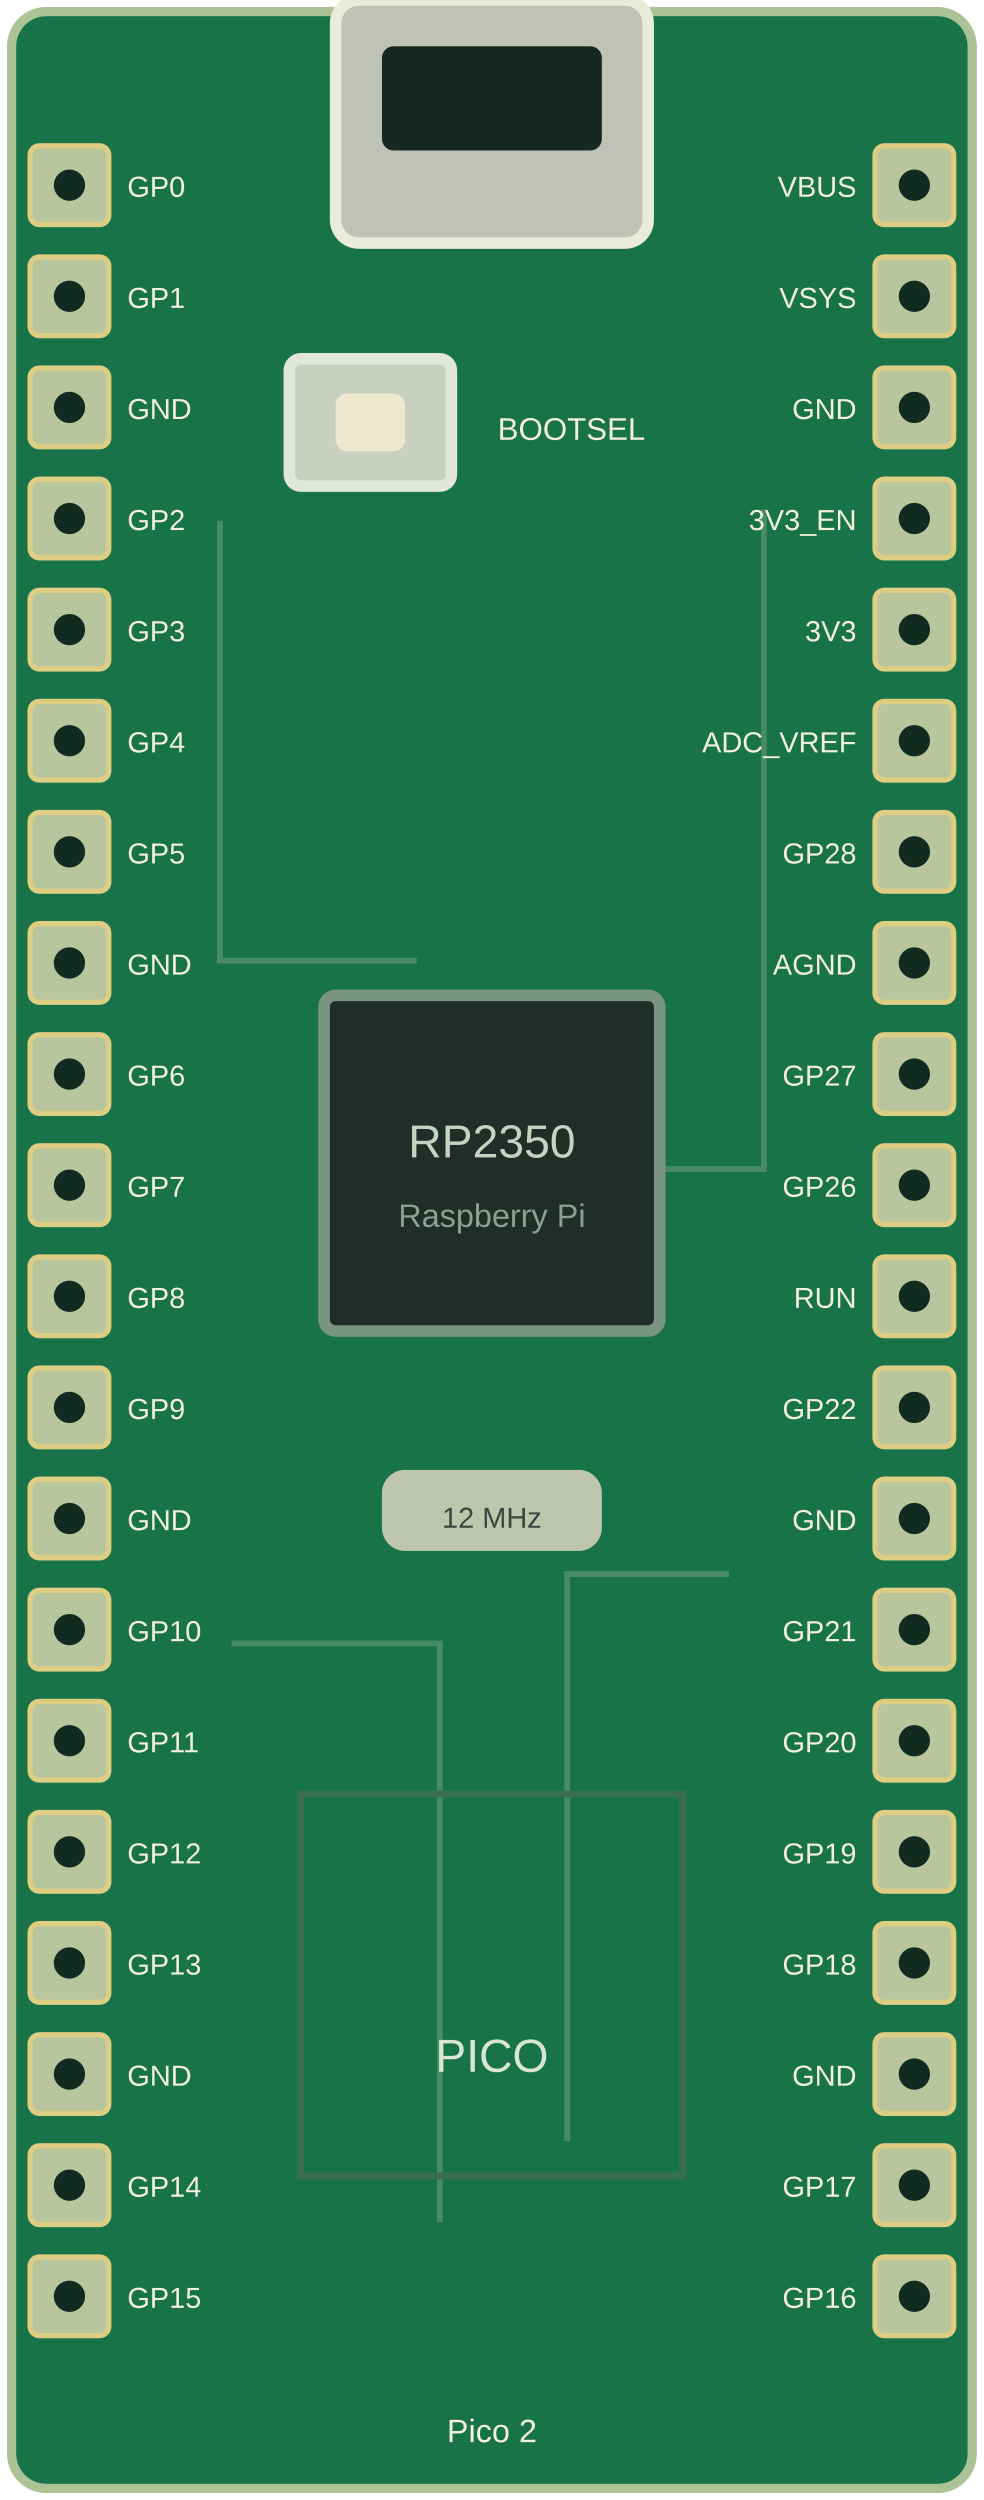
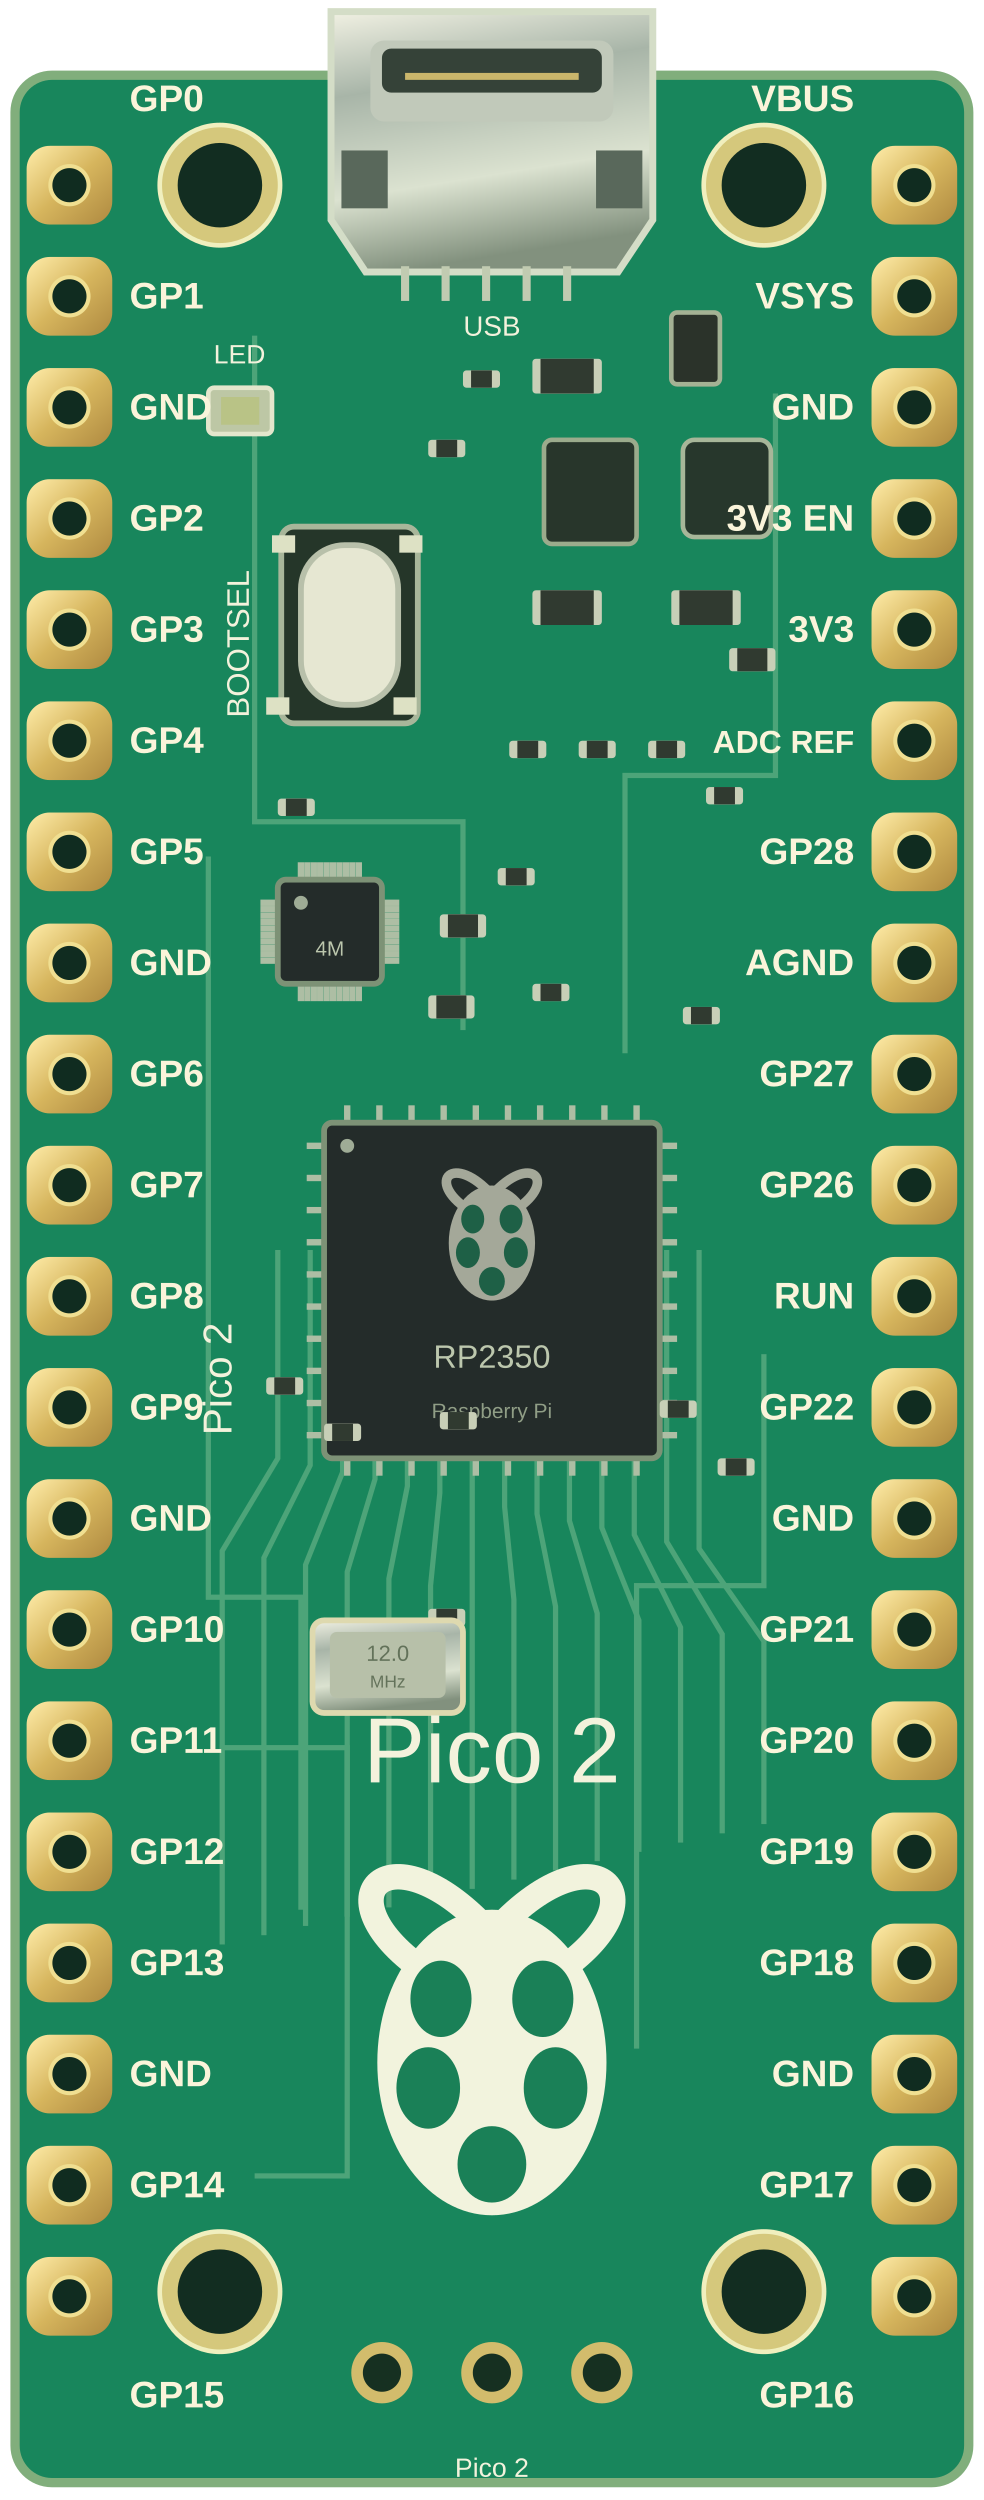
- <svg xmlns="http://www.w3.org/2000/svg" width="85" height="216" viewBox="0 0 85 216">
-   <rect x="1" y="1" width="83" height="214" rx="3" fill="#197349" stroke="#abc396" stroke-width=".8" />
-   <path d="M19 45v38h17m30-39v57H51M20 142h18v50m25-56H49v49" fill="none" stroke="#478c67" stroke-width=".5" />
-   <rect x="29" y="0" width="27" height="21" rx="2" fill="#bfc3b7" stroke="#e9ebdb" />
-   <rect x="33" y="4" width="19" height="9" rx="1" fill="#172721" />
-   <rect x="25" y="31" width="14" height="11" rx="1" fill="#c8d0bf" stroke="#e2e8d9" />
-   <rect x="29" y="34" width="6" height="5" rx="1" fill="#eee8cf" />
-   <text x="43" y="38" font-size="2.7" fill="#f2f1da" font-family="Arial">BOOTSEL</text>
-   <rect x="28" y="86" width="29" height="29" rx="1" fill="#202d28" stroke="#7a9482" />
-   <text x="42.5" y="100" text-anchor="middle" fill="#c4d4c3" font-family="Arial" font-size="4">RP2350</text>
-   <text x="42.5" y="106" text-anchor="middle" fill="#8ba291" font-family="Arial" font-size="2.8">Raspberry Pi</text>
-   <rect x="33" y="127" width="19" height="7" rx="2" fill="#bfc6ae" />
-   <text x="42.5" y="132" text-anchor="middle" font-size="2.5" fill="#39483e" font-family="Arial">12 MHz</text>
-   <path d="M26 155h33v33H26z" fill="none" stroke="#376f50" stroke-width=".6" />
-   <text x="42.5" y="179" font-size="4" text-anchor="middle" fill="#d9e6d2" font-family="Arial">PICO</text>
-   <g>
-     <rect x="2.6" y="12.6" width="6.8" height="6.8" rx=".8" fill="#b9c59d" stroke="#dece83" stroke-width=".45" />
-     <circle cx="6" cy="16" r="1.35" fill="#112b20" />
-     <text x="11" y="17" text-anchor="start" font-size="2.5" fill="#f2f1da" font-family="Arial">GP0</text>
+ <svg xmlns="http://www.w3.org/2000/svg" width="85" height="216" viewBox="0 0 85 216" data-photo-profile="pico-2" role="img" aria-label="Raspberry Pi Pico 2">
+   <defs>
+     <linearGradient id="pico-2-metal" x2=".2" y2="1">
+       <stop stop-color="#f1f1e3" />
+       <stop offset=".32" stop-color="#a8b5a8" />
+       <stop offset=".7" stop-color="#dbe2d0" />
+       <stop offset="1" stop-color="#82917e" />
+     </linearGradient>
+     <linearGradient id="pico-2-gold" x2="1" y2="1">
+       <stop stop-color="#ffedaa" />
+       <stop offset=".5" stop-color="#d6b55d" />
+       <stop offset="1" stop-color="#ae8940" />
+     </linearGradient>
+     <pattern id="pico-2-shield" width="1.7" height="1.7" patternUnits="userSpaceOnUse">
+       <rect width="1.7" height="1.7" fill="#a2aba4" />
+       <path d="M0 0l1.7 1.7m-.5-2 1.2 1.2" stroke="#7e8e83" stroke-width=".25" opacity=".7" />
+     </pattern>
+   </defs>
+   <g font-family="Arial,sans-serif" fill="#f3f2dc">
+     <rect x="1.3" y="6.5" width="82.4" height="208" rx="3.2" fill="#18865c" stroke="#81ae7c" stroke-width=".8" />
+     <g fill="none" stroke="#53a77c" stroke-width=".45" opacity=".9">
+       <path d="M24 108v18l-4.8 8v34" />
+       <path d="M26.8 108v18.6l-4 8v32.6" />
+       <path d="M29.6 108v19.2l-3.2 8v31.2" />
+       <path d="M32.4 108v19.8l-2.4 8v29.8" />
+       <path d="M35.2 108v20.4l-1.6 8v28.4" />
+       <path d="M38 108v21l-0.8 8v27" />
+       <path d="M40.8 108v21.6l0 8v25.6" />
+       <path d="M43.6 108v22.2l0.8 8v24.2" />
+       <path d="M46.4 108v22.8l1.6 8v22.8" />
+       <path d="M49.2 108v23.4l2.4 8v21.4" />
+       <path d="M52 108v24l3.2 8v20" />
+       <path d="M54.8 108v24.6l4 8v18.6" />
+       <path d="M57.6 108v25.2l4.8 8v17.2" />
+       <path d="M60.4 108v25.8l5.6 8v15.8" />
+       <path d="M22 29v42h18v18m27-55v33H54v24M18 74v64h8v27m40-48v20H55v40M22 188h8v-37H19" />
+     </g>
+     <circle cx="19" cy="16" r="5.2" fill="#d5c87c" stroke="#f0efbe" stroke-width=".4" />
+     <circle cx="19" cy="16" r="3.65" fill="#122d21" />
+     <circle cx="66" cy="16" r="5.2" fill="#d5c87c" stroke="#f0efbe" stroke-width=".4" />
+     <circle cx="66" cy="16" r="3.65" fill="#122d21" />
+     <circle cx="19" cy="198" r="5.2" fill="#d5c87c" stroke="#f0efbe" stroke-width=".4" />
+     <circle cx="19" cy="198" r="3.65" fill="#122d21" />
+     <circle cx="66" cy="198" r="5.2" fill="#d5c87c" stroke="#f0efbe" stroke-width=".4" />
+     <circle cx="66" cy="198" r="3.65" fill="#122d21" />
+     <g data-detail="micro-usb">
+       <path d="M28.6 1h27.8v18l-3 4.5H31.6l-3-4.5z" fill="url(#pico-2-metal)" stroke="#d4ddc7" stroke-width=".6" />
+       <rect x="32" y="3.5" width="21" height="7" rx="1.2" fill="#c1c9ba" />
+       <rect x="33" y="4.2" width="19" height="3.8" rx=".8" fill="#354238" />
+       <path d="M35 6.6h15" stroke="#cab66b" stroke-width=".6" />
+       <path d="M29.5 13h4v5h-4m22-5h4v5h-4" fill="#59685b" />
+       <g stroke="#c1cbb1" stroke-width=".7">
+         <path d="M35 23v3" />
+         <path d="M38.5 23v3" />
+         <path d="M42 23v3" />
+         <path d="M45.5 23v3" />
+         <path d="M49 23v3" />
+       </g>
+       <text x="42.5" y="29" font-size="2.4" text-anchor="middle">USB</text>
+     </g>
+     <g data-detail="bootsel">
+       <rect x="24.3" y="45.5" width="11.8" height="17" rx="1.1" fill="#253629" stroke="#a8b69a" stroke-width=".5" />
+       <path d="M23.5 47h2m9 0h2m-13.5 14h2m9 0h2" stroke="#dde1c4" stroke-width="1.5" />
+       <rect x="26" y="47.1" width="8.4" height="13.8" rx="3.8" fill="#e6e7d2" stroke="#b8c0aa" stroke-width=".5" />
+       <text x="21.5" y="62" font-size="2.7" transform="rotate(-90 21.5 62)">BOOTSEL</text>
+     </g>
+     <g data-detail="onboard-led">
+       <rect x="18" y="33.5" width="5.5" height="4" rx=".5" fill="#bdc7a5" stroke="#e3e6cc" stroke-width=".4" />
+       <rect x="19.1" y="34.3" width="3.3" height="2.4" fill="#b9c386" />
+       <text x="20.7" y="31.4" font-size="2.3" text-anchor="middle">LED</text>
+     </g>
+     <g data-detail="power-regulator">
+       <rect x="47" y="38" width="8" height="9" rx=".7" fill="#28362b" stroke="#9bab8c" stroke-width=".4" />
+       <rect x="59" y="38" width="7.6" height="8.4" rx="1" fill="#27372c" stroke="#a7b699" stroke-width=".4" />
+       <rect x="58" y="27" width="4.2" height="6.2" rx=".5" fill="#2b332a" stroke="#a4b294" stroke-width=".4" />
+       <g transform="translate(46 31)">
+         <rect width="6" height="3" rx=".3" fill="#c8cfb7" />
+         <rect x=".7" width="4.6" height="3" fill="#303a30" />
+       </g>
+       <g transform="translate(58 51)">
+         <rect width="6" height="3" rx=".3" fill="#c8cfb7" />
+         <rect x=".7" width="4.6" height="3" fill="#303a30" />
+       </g>
+       <g transform="translate(46 51)">
+         <rect width="6" height="3" rx=".3" fill="#c8cfb7" />
+         <rect x=".7" width="4.6" height="3" fill="#303a30" />
+       </g>
+       <g transform="translate(63 56)">
+         <rect width="4" height="2" rx=".3" fill="#c8cfb7" />
+         <rect x=".7" width="2.6" height="2" fill="#303a30" />
+       </g>
+     </g>
+     <g data-detail="external-flash">
+       <g data-chip="4M">
+         <g stroke="#adbea4" stroke-width=".55">
+           <path d="M26 74.5v1.5m0 9v1.5M22.5 78h1.5m9 0h1.5" />
+           <path d="M26.556 74.5v1.5m0 9v1.5M22.5 78.556h1.5m9 0h1.5" />
+           <path d="M27.111 74.5v1.5m0 9v1.5M22.5 79.111h1.5m9 0h1.5" />
+           <path d="M27.667 74.5v1.5m0 9v1.5M22.5 79.667h1.5m9 0h1.5" />
+           <path d="M28.222 74.5v1.5m0 9v1.5M22.5 80.222h1.5m9 0h1.5" />
+           <path d="M28.778 74.5v1.5m0 9v1.5M22.5 80.778h1.5m9 0h1.5" />
+           <path d="M29.333 74.5v1.5m0 9v1.5M22.5 81.333h1.5m9 0h1.5" />
+           <path d="M29.889 74.5v1.5m0 9v1.5M22.5 81.889h1.5m9 0h1.5" />
+           <path d="M30.444 74.5v1.5m0 9v1.5M22.5 82.444h1.5m9 0h1.5" />
+           <path d="M31 74.5v1.5m0 9v1.5M22.5 83h1.5m9 0h1.5" />
+         </g>
+         <rect x="24" y="76" width="9" height="9" rx=".7" fill="#242c2a" stroke="#7d9276" stroke-width=".5" />
+         <circle cx="26" cy="78" r=".6" fill="#9fac96" />
+         <text x="28.5" y="82.57" font-size="1.8" text-anchor="middle" fill="#bcc7ad">4M</text>
+       </g>
+       <g transform="translate(38 79)">
+         <rect width="4" height="2" rx=".3" fill="#c8cfb7" />
+         <rect x=".7" width="2.6" height="2" fill="#303a30" />
+       </g>
+       <g transform="translate(37 86)">
+         <rect width="4" height="2" rx=".3" fill="#c8cfb7" />
+         <rect x=".7" width="2.6" height="2" fill="#303a30" />
+       </g>
+     </g>
+     <g data-chip="RP2350">
+       <g stroke="#adbea4" stroke-width=".55">
+         <path d="M30 95.5v1.5m0 29v1.5M26.5 99h1.5m29 0h1.5" />
+         <path d="M32.778 95.5v1.5m0 29v1.5M26.5 101.778h1.5m29 0h1.5" />
+         <path d="M35.556 95.5v1.5m0 29v1.5M26.5 104.556h1.5m29 0h1.5" />
+         <path d="M38.333 95.5v1.5m0 29v1.5M26.5 107.333h1.5m29 0h1.5" />
+         <path d="M41.111 95.5v1.5m0 29v1.5M26.5 110.111h1.5m29 0h1.5" />
+         <path d="M43.889 95.5v1.5m0 29v1.5M26.5 112.889h1.5m29 0h1.5" />
+         <path d="M46.667 95.5v1.5m0 29v1.5M26.5 115.667h1.5m29 0h1.5" />
+         <path d="M49.444 95.5v1.5m0 29v1.5M26.5 118.444h1.5m29 0h1.5" />
+         <path d="M52.222 95.5v1.5m0 29v1.5M26.5 121.222h1.5m29 0h1.5" />
+         <path d="M55 95.5v1.5m0 29v1.5M26.5 124h1.5m29 0h1.5" />
+       </g>
+       <rect x="28" y="97" width="29" height="29" rx=".7" fill="#242c2a" stroke="#7d9276" stroke-width=".5" />
+       <circle cx="30" cy="99" r=".6" fill="#9fac96" />
+       <g opacity=".62">
+         <g transform="translate(42.5 106.57) scale(0.4142857)" fill="#f2f3dd">
+           <path d="M0-8C-8-17-14-11-5-5M0-8C8-17 14-11 5-5" fill="none" stroke="#f2f3dd" stroke-width="2" />
+           <ellipse cy="2" rx="9" ry="12" />
+           <g fill="#1a8057">
+             <ellipse cx="-4" cy="-3" rx="2.4" ry="3" />
+             <ellipse cx="4" cy="-3" rx="2.4" ry="3" />
+             <ellipse cx="-5" cy="4" rx="2.5" ry="3.2" />
+             <ellipse cx="5" cy="4" rx="2.5" ry="3.2" />
+             <ellipse cy="10" rx="2.7" ry="3" />
+           </g>
+         </g>
+       </g>
+       <text x="42.5" y="118.17" font-size="2.8" text-anchor="middle" fill="#bcc7ad">RP2350</text>
+       <text x="42.5" y="122.52" font-size="1.8" text-anchor="middle" fill="#909e86">Raspberry Pi</text>
+     </g>
+     <g transform="translate(40 32)">
+       <rect width="3.2" height="1.5" rx=".3" fill="#c8cfb7" />
+       <rect x=".7" width="1.8" height="1.5" fill="#303a30" />
+     </g>
+     <g transform="translate(37 38)">
+       <rect width="3.2" height="1.5" rx=".3" fill="#c8cfb7" />
+       <rect x=".7" width="1.8" height="1.5" fill="#303a30" />
+     </g>
+     <g transform="translate(44 64)">
+       <rect width="3.2" height="1.5" rx=".3" fill="#c8cfb7" />
+       <rect x=".7" width="1.8" height="1.5" fill="#303a30" />
+     </g>
+     <g transform="translate(50 64)">
+       <rect width="3.2" height="1.5" rx=".3" fill="#c8cfb7" />
+       <rect x=".7" width="1.8" height="1.5" fill="#303a30" />
+     </g>
+     <g transform="translate(56 64)">
+       <rect width="3.2" height="1.5" rx=".3" fill="#c8cfb7" />
+       <rect x=".7" width="1.8" height="1.5" fill="#303a30" />
+     </g>
+     <g transform="translate(61 68)">
+       <rect width="3.2" height="1.5" rx=".3" fill="#c8cfb7" />
+       <rect x=".7" width="1.8" height="1.5" fill="#303a30" />
+     </g>
+     <g transform="translate(24 69)">
+       <rect width="3.2" height="1.5" rx=".3" fill="#c8cfb7" />
+       <rect x=".7" width="1.8" height="1.5" fill="#303a30" />
+     </g>
+     <g transform="translate(43 75)">
+       <rect width="3.2" height="1.5" rx=".3" fill="#c8cfb7" />
+       <rect x=".7" width="1.8" height="1.5" fill="#303a30" />
+     </g>
+     <g transform="translate(46 85)">
+       <rect width="3.2" height="1.5" rx=".3" fill="#c8cfb7" />
+       <rect x=".7" width="1.8" height="1.5" fill="#303a30" />
+     </g>
+     <g transform="translate(59 87)">
+       <rect width="3.2" height="1.5" rx=".3" fill="#c8cfb7" />
+       <rect x=".7" width="1.8" height="1.5" fill="#303a30" />
+     </g>
+     <g transform="translate(23 119)">
+       <rect width="3.2" height="1.5" rx=".3" fill="#c8cfb7" />
+       <rect x=".7" width="1.8" height="1.5" fill="#303a30" />
+     </g>
+     <g transform="translate(28 123)">
+       <rect width="3.2" height="1.5" rx=".3" fill="#c8cfb7" />
+       <rect x=".7" width="1.8" height="1.5" fill="#303a30" />
+     </g>
+     <g transform="translate(38 122)">
+       <rect width="3.2" height="1.5" rx=".3" fill="#c8cfb7" />
+       <rect x=".7" width="1.8" height="1.5" fill="#303a30" />
+     </g>
+     <g transform="translate(57 121)">
+       <rect width="3.2" height="1.5" rx=".3" fill="#c8cfb7" />
+       <rect x=".7" width="1.8" height="1.5" fill="#303a30" />
+     </g>
+     <g transform="translate(62 126)">
+       <rect width="3.2" height="1.5" rx=".3" fill="#c8cfb7" />
+       <rect x=".7" width="1.8" height="1.5" fill="#303a30" />
+     </g>
+     <g transform="translate(37 139)">
+       <rect width="3.2" height="1.5" rx=".3" fill="#c8cfb7" />
+       <rect x=".7" width="1.8" height="1.5" fill="#303a30" />
+     </g>
+     <g data-detail="crystal">
+       <rect x="27" y="140" width="13" height="8" rx="1" fill="url(#pico-2-metal)" stroke="#ded9af" stroke-width=".5" />
+       <rect x="28.5" y="141" width="10" height="5.7" rx=".6" fill="#b7c0a9" />
+       <text x="33.5" y="143.5" font-size="1.9" text-anchor="middle" fill="#63725a">12.0</text>
+       <text x="33.5" y="145.8" font-size="1.5" text-anchor="middle" fill="#63725a">MHz</text>
+     </g>
+     <g data-detail="swd-pads">
+       <circle cx="33" cy="205" r="2.65" fill="#d2bc6c" />
+       <circle cx="33" cy="205" r="1.65" fill="#163021" />
+       <circle cx="42.5" cy="205" r="2.65" fill="#d2bc6c" />
+       <circle cx="42.5" cy="205" r="1.65" fill="#163021" />
+       <circle cx="52" cy="205" r="2.65" fill="#d2bc6c" />
+       <circle cx="52" cy="205" r="1.65" fill="#163021" />
+     </g>
+     <g transform="translate(42.5 176) scale(1.1)" fill="#f2f3dd">
+       <path d="M0-8C-8-17-14-11-5-5M0-8C8-17 14-11 5-5" fill="none" stroke="#f2f3dd" stroke-width="2" />
+       <ellipse cy="2" rx="9" ry="12" />
+       <g fill="#1a8057">
+         <ellipse cx="-4" cy="-3" rx="2.4" ry="3" />
+         <ellipse cx="4" cy="-3" rx="2.4" ry="3" />
+         <ellipse cx="-5" cy="4" rx="2.5" ry="3.2" />
+         <ellipse cx="5" cy="4" rx="2.5" ry="3.2" />
+         <ellipse cy="10" rx="2.7" ry="3" />
+       </g>
+     </g>
+     <text x="42.5" y="154" font-size="8" text-anchor="middle">Pico 2</text>
+     <g data-pad="GPIO0" data-x="6" data-y="16">
+       <rect x="2.3" y="12.6" width="7.4" height="6.8" rx="2" fill="url(#pico-2-gold)" />
+       <circle cx="6" cy="16" r="1.65" fill="#102c20" stroke="#f0df91" stroke-width=".35" />
+       <text x="11.2" y="9.6" font-size="3.2" text-anchor="start" fill="#faf4da" font-weight="600">GP0</text>
+     </g>
+     <g data-pad="GPIO1" data-x="6" data-y="25.6">
+       <rect x="2.3" y="22.2" width="7.4" height="6.8" rx="2" fill="url(#pico-2-gold)" />
+       <circle cx="6" cy="25.6" r="1.65" fill="#102c20" stroke="#f0df91" stroke-width=".35" />
+       <text x="11.2" y="26.65" font-size="3.2" text-anchor="start" fill="#faf4da" font-weight="600">GP1</text>
+     </g>
+     <g data-pad="GND" data-x="6" data-y="35.2">
+       <rect x="2.3" y="31.8" width="7.4" height="6.8" rx="2" fill="url(#pico-2-gold)" />
+       <circle cx="6" cy="35.2" r="1.65" fill="#102c20" stroke="#f0df91" stroke-width=".35" />
+       <text x="11.2" y="36.25" font-size="3.2" text-anchor="start" fill="#faf4da" font-weight="600">GND</text>
+     </g>
+     <g data-pad="GPIO2" data-x="6" data-y="44.8">
+       <rect x="2.3" y="41.4" width="7.4" height="6.8" rx="2" fill="url(#pico-2-gold)" />
+       <circle cx="6" cy="44.8" r="1.65" fill="#102c20" stroke="#f0df91" stroke-width=".35" />
+       <text x="11.2" y="45.85" font-size="3.2" text-anchor="start" fill="#faf4da" font-weight="600">GP2</text>
+     </g>
+     <g data-pad="GPIO3" data-x="6" data-y="54.4">
+       <rect x="2.3" y="51" width="7.4" height="6.8" rx="2" fill="url(#pico-2-gold)" />
+       <circle cx="6" cy="54.4" r="1.65" fill="#102c20" stroke="#f0df91" stroke-width=".35" />
+       <text x="11.2" y="55.45" font-size="3.2" text-anchor="start" fill="#faf4da" font-weight="600">GP3</text>
+     </g>
+     <g data-pad="GPIO4" data-x="6" data-y="64">
+       <rect x="2.3" y="60.6" width="7.4" height="6.8" rx="2" fill="url(#pico-2-gold)" />
+       <circle cx="6" cy="64" r="1.65" fill="#102c20" stroke="#f0df91" stroke-width=".35" />
+       <text x="11.2" y="65.05" font-size="3.2" text-anchor="start" fill="#faf4da" font-weight="600">GP4</text>
+     </g>
+     <g data-pad="GPIO5" data-x="6" data-y="73.6">
+       <rect x="2.3" y="70.2" width="7.4" height="6.8" rx="2" fill="url(#pico-2-gold)" />
+       <circle cx="6" cy="73.6" r="1.65" fill="#102c20" stroke="#f0df91" stroke-width=".35" />
+       <text x="11.2" y="74.65" font-size="3.2" text-anchor="start" fill="#faf4da" font-weight="600">GP5</text>
+     </g>
+     <g data-pad="GND.1" data-x="6" data-y="83.2">
+       <rect x="2.3" y="79.8" width="7.4" height="6.8" rx="2" fill="url(#pico-2-gold)" />
+       <circle cx="6" cy="83.2" r="1.65" fill="#102c20" stroke="#f0df91" stroke-width=".35" />
+       <text x="11.2" y="84.25" font-size="3.2" text-anchor="start" fill="#faf4da" font-weight="600">GND</text>
+     </g>
+     <g data-pad="GPIO6" data-x="6" data-y="92.8">
+       <rect x="2.3" y="89.4" width="7.4" height="6.8" rx="2" fill="url(#pico-2-gold)" />
+       <circle cx="6" cy="92.8" r="1.65" fill="#102c20" stroke="#f0df91" stroke-width=".35" />
+       <text x="11.2" y="93.85" font-size="3.2" text-anchor="start" fill="#faf4da" font-weight="600">GP6</text>
+     </g>
+     <g data-pad="GPIO7" data-x="6" data-y="102.39999999999999">
+       <rect x="2.3" y="99" width="7.4" height="6.8" rx="2" fill="url(#pico-2-gold)" />
+       <circle cx="6" cy="102.4" r="1.65" fill="#102c20" stroke="#f0df91" stroke-width=".35" />
+       <text x="11.2" y="103.45" font-size="3.2" text-anchor="start" fill="#faf4da" font-weight="600">GP7</text>
+     </g>
+     <g data-pad="GPIO8" data-x="6" data-y="112">
+       <rect x="2.3" y="108.6" width="7.4" height="6.8" rx="2" fill="url(#pico-2-gold)" />
+       <circle cx="6" cy="112" r="1.65" fill="#102c20" stroke="#f0df91" stroke-width=".35" />
+       <text x="11.2" y="113.05" font-size="3.2" text-anchor="start" fill="#faf4da" font-weight="600">GP8</text>
+     </g>
+     <g data-pad="GPIO9" data-x="6" data-y="121.6">
+       <rect x="2.3" y="118.2" width="7.4" height="6.8" rx="2" fill="url(#pico-2-gold)" />
+       <circle cx="6" cy="121.6" r="1.65" fill="#102c20" stroke="#f0df91" stroke-width=".35" />
+       <text x="11.2" y="122.65" font-size="3.2" text-anchor="start" fill="#faf4da" font-weight="600">GP9</text>
+     </g>
+     <g data-pad="GND.2" data-x="6" data-y="131.2">
+       <rect x="2.3" y="127.8" width="7.4" height="6.8" rx="2" fill="url(#pico-2-gold)" />
+       <circle cx="6" cy="131.2" r="1.65" fill="#102c20" stroke="#f0df91" stroke-width=".35" />
+       <text x="11.2" y="132.25" font-size="3.2" text-anchor="start" fill="#faf4da" font-weight="600">GND</text>
+     </g>
+     <g data-pad="GPIO10" data-x="6" data-y="140.8">
+       <rect x="2.3" y="137.4" width="7.4" height="6.8" rx="2" fill="url(#pico-2-gold)" />
+       <circle cx="6" cy="140.8" r="1.65" fill="#102c20" stroke="#f0df91" stroke-width=".35" />
+       <text x="11.2" y="141.85" font-size="3.2" text-anchor="start" fill="#faf4da" font-weight="600">GP10</text>
+     </g>
+     <g data-pad="GPIO11" data-x="6" data-y="150.4">
+       <rect x="2.3" y="147" width="7.4" height="6.8" rx="2" fill="url(#pico-2-gold)" />
+       <circle cx="6" cy="150.4" r="1.65" fill="#102c20" stroke="#f0df91" stroke-width=".35" />
+       <text x="11.2" y="151.45" font-size="3.2" text-anchor="start" fill="#faf4da" font-weight="600">GP11</text>
+     </g>
+     <g data-pad="GPIO12" data-x="6" data-y="160">
+       <rect x="2.3" y="156.6" width="7.4" height="6.8" rx="2" fill="url(#pico-2-gold)" />
+       <circle cx="6" cy="160" r="1.65" fill="#102c20" stroke="#f0df91" stroke-width=".35" />
+       <text x="11.2" y="161.05" font-size="3.2" text-anchor="start" fill="#faf4da" font-weight="600">GP12</text>
+     </g>
+     <g data-pad="GPIO13" data-x="6" data-y="169.6">
+       <rect x="2.3" y="166.2" width="7.4" height="6.8" rx="2" fill="url(#pico-2-gold)" />
+       <circle cx="6" cy="169.6" r="1.65" fill="#102c20" stroke="#f0df91" stroke-width=".35" />
+       <text x="11.2" y="170.65" font-size="3.2" text-anchor="start" fill="#faf4da" font-weight="600">GP13</text>
+     </g>
+     <g data-pad="GND.3" data-x="6" data-y="179.2">
+       <rect x="2.3" y="175.8" width="7.4" height="6.8" rx="2" fill="url(#pico-2-gold)" />
+       <circle cx="6" cy="179.2" r="1.65" fill="#102c20" stroke="#f0df91" stroke-width=".35" />
+       <text x="11.2" y="180.25" font-size="3.2" text-anchor="start" fill="#faf4da" font-weight="600">GND</text>
+     </g>
+     <g data-pad="GPIO14" data-x="6" data-y="188.79999999999998">
+       <rect x="2.3" y="185.4" width="7.4" height="6.8" rx="2" fill="url(#pico-2-gold)" />
+       <circle cx="6" cy="188.8" r="1.65" fill="#102c20" stroke="#f0df91" stroke-width=".35" />
+       <text x="11.2" y="189.85" font-size="3.2" text-anchor="start" fill="#faf4da" font-weight="600">GP14</text>
+     </g>
+     <g data-pad="GPIO15" data-x="6" data-y="198.4">
+       <rect x="2.3" y="195" width="7.4" height="6.8" rx="2" fill="url(#pico-2-gold)" />
+       <circle cx="6" cy="198.4" r="1.65" fill="#102c20" stroke="#f0df91" stroke-width=".35" />
+       <text x="11.2" y="208" font-size="3.2" text-anchor="start" fill="#faf4da" font-weight="600">GP15</text>
+     </g>
+     <g data-pad="VBUS" data-x="79" data-y="16">
+       <rect x="75.3" y="12.6" width="7.4" height="6.8" rx="2" fill="url(#pico-2-gold)" />
+       <circle cx="79" cy="16" r="1.65" fill="#102c20" stroke="#f0df91" stroke-width=".35" />
+       <text x="73.8" y="9.6" font-size="3.2" text-anchor="end" fill="#faf4da" font-weight="600">VBUS</text>
+     </g>
+     <g data-pad="VSYS" data-x="79" data-y="25.6">
+       <rect x="75.3" y="22.2" width="7.4" height="6.8" rx="2" fill="url(#pico-2-gold)" />
+       <circle cx="79" cy="25.6" r="1.65" fill="#102c20" stroke="#f0df91" stroke-width=".35" />
+       <text x="73.8" y="26.65" font-size="3.2" text-anchor="end" fill="#faf4da" font-weight="600">VSYS</text>
+     </g>
+     <g data-pad="GND.4" data-x="79" data-y="35.2">
+       <rect x="75.3" y="31.8" width="7.4" height="6.8" rx="2" fill="url(#pico-2-gold)" />
+       <circle cx="79" cy="35.2" r="1.65" fill="#102c20" stroke="#f0df91" stroke-width=".35" />
+       <text x="73.8" y="36.25" font-size="3.2" text-anchor="end" fill="#faf4da" font-weight="600">GND</text>
+     </g>
+     <g data-pad="3V3_EN" data-x="79" data-y="44.8">
+       <rect x="75.3" y="41.4" width="7.4" height="6.8" rx="2" fill="url(#pico-2-gold)" />
+       <circle cx="79" cy="44.8" r="1.65" fill="#102c20" stroke="#f0df91" stroke-width=".35" />
+       <text x="73.8" y="45.85" font-size="3.2" text-anchor="end" fill="#faf4da" font-weight="600">3V3 EN</text>
+     </g>
+     <g data-pad="3V3" data-x="79" data-y="54.4">
+       <rect x="75.3" y="51" width="7.4" height="6.8" rx="2" fill="url(#pico-2-gold)" />
+       <circle cx="79" cy="54.4" r="1.65" fill="#102c20" stroke="#f0df91" stroke-width=".35" />
+       <text x="73.8" y="55.45" font-size="3.2" text-anchor="end" fill="#faf4da" font-weight="600">3V3</text>
+     </g>
+     <g data-pad="ADC_VREF" data-x="79" data-y="64">
+       <rect x="75.3" y="60.6" width="7.4" height="6.8" rx="2" fill="url(#pico-2-gold)" />
+       <circle cx="79" cy="64" r="1.65" fill="#102c20" stroke="#f0df91" stroke-width=".35" />
+       <text x="73.8" y="65.05" font-size="2.75" text-anchor="end" fill="#faf4da" font-weight="600">ADC REF</text>
+     </g>
+     <g data-pad="GPIO28" data-x="79" data-y="73.6">
+       <rect x="75.3" y="70.2" width="7.4" height="6.8" rx="2" fill="url(#pico-2-gold)" />
+       <circle cx="79" cy="73.6" r="1.65" fill="#102c20" stroke="#f0df91" stroke-width=".35" />
+       <text x="73.8" y="74.65" font-size="3.2" text-anchor="end" fill="#faf4da" font-weight="600">GP28</text>
+     </g>
+     <g data-pad="AGND" data-x="79" data-y="83.2">
+       <rect x="75.3" y="79.8" width="7.4" height="6.8" rx="2" fill="url(#pico-2-gold)" />
+       <circle cx="79" cy="83.2" r="1.65" fill="#102c20" stroke="#f0df91" stroke-width=".35" />
+       <text x="73.8" y="84.25" font-size="3.2" text-anchor="end" fill="#faf4da" font-weight="600">AGND</text>
+     </g>
+     <g data-pad="GPIO27" data-x="79" data-y="92.8">
+       <rect x="75.3" y="89.4" width="7.4" height="6.8" rx="2" fill="url(#pico-2-gold)" />
+       <circle cx="79" cy="92.8" r="1.65" fill="#102c20" stroke="#f0df91" stroke-width=".35" />
+       <text x="73.8" y="93.85" font-size="3.2" text-anchor="end" fill="#faf4da" font-weight="600">GP27</text>
+     </g>
+     <g data-pad="GPIO26" data-x="79" data-y="102.39999999999999">
+       <rect x="75.3" y="99" width="7.4" height="6.8" rx="2" fill="url(#pico-2-gold)" />
+       <circle cx="79" cy="102.4" r="1.65" fill="#102c20" stroke="#f0df91" stroke-width=".35" />
+       <text x="73.8" y="103.45" font-size="3.2" text-anchor="end" fill="#faf4da" font-weight="600">GP26</text>
+     </g>
+     <g data-pad="RUN" data-x="79" data-y="112">
+       <rect x="75.3" y="108.6" width="7.4" height="6.8" rx="2" fill="url(#pico-2-gold)" />
+       <circle cx="79" cy="112" r="1.65" fill="#102c20" stroke="#f0df91" stroke-width=".35" />
+       <text x="73.8" y="113.05" font-size="3.2" text-anchor="end" fill="#faf4da" font-weight="600">RUN</text>
+     </g>
+     <g data-pad="GPIO22" data-x="79" data-y="121.6">
+       <rect x="75.3" y="118.2" width="7.4" height="6.8" rx="2" fill="url(#pico-2-gold)" />
+       <circle cx="79" cy="121.6" r="1.65" fill="#102c20" stroke="#f0df91" stroke-width=".35" />
+       <text x="73.8" y="122.65" font-size="3.2" text-anchor="end" fill="#faf4da" font-weight="600">GP22</text>
+     </g>
+     <g data-pad="GND.5" data-x="79" data-y="131.2">
+       <rect x="75.3" y="127.8" width="7.4" height="6.8" rx="2" fill="url(#pico-2-gold)" />
+       <circle cx="79" cy="131.2" r="1.65" fill="#102c20" stroke="#f0df91" stroke-width=".35" />
+       <text x="73.8" y="132.25" font-size="3.2" text-anchor="end" fill="#faf4da" font-weight="600">GND</text>
+     </g>
+     <g data-pad="GPIO21" data-x="79" data-y="140.8">
+       <rect x="75.3" y="137.4" width="7.4" height="6.8" rx="2" fill="url(#pico-2-gold)" />
+       <circle cx="79" cy="140.8" r="1.65" fill="#102c20" stroke="#f0df91" stroke-width=".35" />
+       <text x="73.8" y="141.85" font-size="3.2" text-anchor="end" fill="#faf4da" font-weight="600">GP21</text>
+     </g>
+     <g data-pad="GPIO20" data-x="79" data-y="150.4">
+       <rect x="75.3" y="147" width="7.4" height="6.8" rx="2" fill="url(#pico-2-gold)" />
+       <circle cx="79" cy="150.4" r="1.65" fill="#102c20" stroke="#f0df91" stroke-width=".35" />
+       <text x="73.8" y="151.45" font-size="3.2" text-anchor="end" fill="#faf4da" font-weight="600">GP20</text>
+     </g>
+     <g data-pad="GPIO19" data-x="79" data-y="160">
+       <rect x="75.3" y="156.6" width="7.4" height="6.8" rx="2" fill="url(#pico-2-gold)" />
+       <circle cx="79" cy="160" r="1.65" fill="#102c20" stroke="#f0df91" stroke-width=".35" />
+       <text x="73.8" y="161.05" font-size="3.2" text-anchor="end" fill="#faf4da" font-weight="600">GP19</text>
+     </g>
+     <g data-pad="GPIO18" data-x="79" data-y="169.6">
+       <rect x="75.3" y="166.2" width="7.4" height="6.8" rx="2" fill="url(#pico-2-gold)" />
+       <circle cx="79" cy="169.6" r="1.65" fill="#102c20" stroke="#f0df91" stroke-width=".35" />
+       <text x="73.8" y="170.65" font-size="3.2" text-anchor="end" fill="#faf4da" font-weight="600">GP18</text>
+     </g>
+     <g data-pad="GND.6" data-x="79" data-y="179.2">
+       <rect x="75.3" y="175.8" width="7.4" height="6.8" rx="2" fill="url(#pico-2-gold)" />
+       <circle cx="79" cy="179.2" r="1.65" fill="#102c20" stroke="#f0df91" stroke-width=".35" />
+       <text x="73.8" y="180.25" font-size="3.2" text-anchor="end" fill="#faf4da" font-weight="600">GND</text>
+     </g>
+     <g data-pad="GPIO17" data-x="79" data-y="188.79999999999998">
+       <rect x="75.3" y="185.4" width="7.4" height="6.8" rx="2" fill="url(#pico-2-gold)" />
+       <circle cx="79" cy="188.8" r="1.65" fill="#102c20" stroke="#f0df91" stroke-width=".35" />
+       <text x="73.8" y="189.85" font-size="3.2" text-anchor="end" fill="#faf4da" font-weight="600">GP17</text>
+     </g>
+     <g data-pad="GPIO16" data-x="79" data-y="198.4">
+       <rect x="75.3" y="195" width="7.4" height="6.8" rx="2" fill="url(#pico-2-gold)" />
+       <circle cx="79" cy="198.4" r="1.65" fill="#102c20" stroke="#f0df91" stroke-width=".35" />
+       <text x="73.8" y="208" font-size="3.2" text-anchor="end" fill="#faf4da" font-weight="600">GP16</text>
+     </g>
+     <text x="20" y="124" font-size="3.5" transform="rotate(-90 20 124)">Pico 2</text>
+     <text x="42.5" y="214" font-size="2.3" text-anchor="middle">Pico 2</text>
  </g>
-   <g>
-     <rect x="2.6" y="22.2" width="6.8" height="6.8" rx=".8" fill="#b9c59d" stroke="#dece83" stroke-width=".45" />
-     <circle cx="6" cy="25.6" r="1.35" fill="#112b20" />
-     <text x="11" y="26.6" text-anchor="start" font-size="2.5" fill="#f2f1da" font-family="Arial">GP1</text>
-   </g>
-   <g>
-     <rect x="2.6" y="31.8" width="6.8" height="6.8" rx=".8" fill="#b9c59d" stroke="#dece83" stroke-width=".45" />
-     <circle cx="6" cy="35.2" r="1.35" fill="#112b20" />
-     <text x="11" y="36.2" text-anchor="start" font-size="2.5" fill="#f2f1da" font-family="Arial">GND</text>
-   </g>
-   <g>
-     <rect x="2.6" y="41.4" width="6.8" height="6.8" rx=".8" fill="#b9c59d" stroke="#dece83" stroke-width=".45" />
-     <circle cx="6" cy="44.8" r="1.35" fill="#112b20" />
-     <text x="11" y="45.8" text-anchor="start" font-size="2.5" fill="#f2f1da" font-family="Arial">GP2</text>
-   </g>
-   <g>
-     <rect x="2.6" y="51" width="6.8" height="6.8" rx=".8" fill="#b9c59d" stroke="#dece83" stroke-width=".45" />
-     <circle cx="6" cy="54.4" r="1.35" fill="#112b20" />
-     <text x="11" y="55.4" text-anchor="start" font-size="2.5" fill="#f2f1da" font-family="Arial">GP3</text>
-   </g>
-   <g>
-     <rect x="2.6" y="60.6" width="6.8" height="6.8" rx=".8" fill="#b9c59d" stroke="#dece83" stroke-width=".45" />
-     <circle cx="6" cy="64" r="1.35" fill="#112b20" />
-     <text x="11" y="65" text-anchor="start" font-size="2.5" fill="#f2f1da" font-family="Arial">GP4</text>
-   </g>
-   <g>
-     <rect x="2.6" y="70.2" width="6.8" height="6.8" rx=".8" fill="#b9c59d" stroke="#dece83" stroke-width=".45" />
-     <circle cx="6" cy="73.6" r="1.35" fill="#112b20" />
-     <text x="11" y="74.6" text-anchor="start" font-size="2.5" fill="#f2f1da" font-family="Arial">GP5</text>
-   </g>
-   <g>
-     <rect x="2.6" y="79.8" width="6.8" height="6.8" rx=".8" fill="#b9c59d" stroke="#dece83" stroke-width=".45" />
-     <circle cx="6" cy="83.2" r="1.35" fill="#112b20" />
-     <text x="11" y="84.2" text-anchor="start" font-size="2.5" fill="#f2f1da" font-family="Arial">GND</text>
-   </g>
-   <g>
-     <rect x="2.6" y="89.4" width="6.8" height="6.8" rx=".8" fill="#b9c59d" stroke="#dece83" stroke-width=".45" />
-     <circle cx="6" cy="92.8" r="1.35" fill="#112b20" />
-     <text x="11" y="93.8" text-anchor="start" font-size="2.5" fill="#f2f1da" font-family="Arial">GP6</text>
-   </g>
-   <g>
-     <rect x="2.6" y="99" width="6.8" height="6.8" rx=".8" fill="#b9c59d" stroke="#dece83" stroke-width=".45" />
-     <circle cx="6" cy="102.4" r="1.35" fill="#112b20" />
-     <text x="11" y="103.4" text-anchor="start" font-size="2.5" fill="#f2f1da" font-family="Arial">GP7</text>
-   </g>
-   <g>
-     <rect x="2.6" y="108.6" width="6.8" height="6.8" rx=".8" fill="#b9c59d" stroke="#dece83" stroke-width=".45" />
-     <circle cx="6" cy="112" r="1.35" fill="#112b20" />
-     <text x="11" y="113" text-anchor="start" font-size="2.5" fill="#f2f1da" font-family="Arial">GP8</text>
-   </g>
-   <g>
-     <rect x="2.6" y="118.2" width="6.8" height="6.8" rx=".8" fill="#b9c59d" stroke="#dece83" stroke-width=".45" />
-     <circle cx="6" cy="121.6" r="1.35" fill="#112b20" />
-     <text x="11" y="122.6" text-anchor="start" font-size="2.5" fill="#f2f1da" font-family="Arial">GP9</text>
-   </g>
-   <g>
-     <rect x="2.6" y="127.8" width="6.8" height="6.8" rx=".8" fill="#b9c59d" stroke="#dece83" stroke-width=".45" />
-     <circle cx="6" cy="131.2" r="1.35" fill="#112b20" />
-     <text x="11" y="132.2" text-anchor="start" font-size="2.5" fill="#f2f1da" font-family="Arial">GND</text>
-   </g>
-   <g>
-     <rect x="2.6" y="137.4" width="6.8" height="6.8" rx=".8" fill="#b9c59d" stroke="#dece83" stroke-width=".45" />
-     <circle cx="6" cy="140.8" r="1.35" fill="#112b20" />
-     <text x="11" y="141.8" text-anchor="start" font-size="2.5" fill="#f2f1da" font-family="Arial">GP10</text>
-   </g>
-   <g>
-     <rect x="2.6" y="147" width="6.8" height="6.8" rx=".8" fill="#b9c59d" stroke="#dece83" stroke-width=".45" />
-     <circle cx="6" cy="150.4" r="1.35" fill="#112b20" />
-     <text x="11" y="151.4" text-anchor="start" font-size="2.5" fill="#f2f1da" font-family="Arial">GP11</text>
-   </g>
-   <g>
-     <rect x="2.6" y="156.6" width="6.8" height="6.8" rx=".8" fill="#b9c59d" stroke="#dece83" stroke-width=".45" />
-     <circle cx="6" cy="160" r="1.35" fill="#112b20" />
-     <text x="11" y="161" text-anchor="start" font-size="2.5" fill="#f2f1da" font-family="Arial">GP12</text>
-   </g>
-   <g>
-     <rect x="2.6" y="166.2" width="6.8" height="6.8" rx=".8" fill="#b9c59d" stroke="#dece83" stroke-width=".45" />
-     <circle cx="6" cy="169.6" r="1.35" fill="#112b20" />
-     <text x="11" y="170.6" text-anchor="start" font-size="2.5" fill="#f2f1da" font-family="Arial">GP13</text>
-   </g>
-   <g>
-     <rect x="2.6" y="175.8" width="6.8" height="6.8" rx=".8" fill="#b9c59d" stroke="#dece83" stroke-width=".45" />
-     <circle cx="6" cy="179.2" r="1.35" fill="#112b20" />
-     <text x="11" y="180.2" text-anchor="start" font-size="2.5" fill="#f2f1da" font-family="Arial">GND</text>
-   </g>
-   <g>
-     <rect x="2.6" y="185.4" width="6.8" height="6.8" rx=".8" fill="#b9c59d" stroke="#dece83" stroke-width=".45" />
-     <circle cx="6" cy="188.8" r="1.35" fill="#112b20" />
-     <text x="11" y="189.8" text-anchor="start" font-size="2.5" fill="#f2f1da" font-family="Arial">GP14</text>
-   </g>
-   <g>
-     <rect x="2.6" y="195" width="6.8" height="6.8" rx=".8" fill="#b9c59d" stroke="#dece83" stroke-width=".45" />
-     <circle cx="6" cy="198.4" r="1.35" fill="#112b20" />
-     <text x="11" y="199.4" text-anchor="start" font-size="2.5" fill="#f2f1da" font-family="Arial">GP15</text>
-   </g>
-   <g>
-     <rect x="75.6" y="12.6" width="6.8" height="6.8" rx=".8" fill="#b9c59d" stroke="#dece83" stroke-width=".45" />
-     <circle cx="79" cy="16" r="1.35" fill="#112b20" />
-     <text x="74" y="17" text-anchor="end" font-size="2.5" fill="#f2f1da" font-family="Arial">VBUS</text>
-   </g>
-   <g>
-     <rect x="75.6" y="22.2" width="6.8" height="6.8" rx=".8" fill="#b9c59d" stroke="#dece83" stroke-width=".45" />
-     <circle cx="79" cy="25.6" r="1.35" fill="#112b20" />
-     <text x="74" y="26.6" text-anchor="end" font-size="2.5" fill="#f2f1da" font-family="Arial">VSYS</text>
-   </g>
-   <g>
-     <rect x="75.6" y="31.8" width="6.8" height="6.8" rx=".8" fill="#b9c59d" stroke="#dece83" stroke-width=".45" />
-     <circle cx="79" cy="35.2" r="1.35" fill="#112b20" />
-     <text x="74" y="36.2" text-anchor="end" font-size="2.5" fill="#f2f1da" font-family="Arial">GND</text>
-   </g>
-   <g>
-     <rect x="75.6" y="41.4" width="6.8" height="6.8" rx=".8" fill="#b9c59d" stroke="#dece83" stroke-width=".45" />
-     <circle cx="79" cy="44.8" r="1.35" fill="#112b20" />
-     <text x="74" y="45.8" text-anchor="end" font-size="2.5" fill="#f2f1da" font-family="Arial">3V3_EN</text>
-   </g>
-   <g>
-     <rect x="75.6" y="51" width="6.8" height="6.8" rx=".8" fill="#b9c59d" stroke="#dece83" stroke-width=".45" />
-     <circle cx="79" cy="54.4" r="1.35" fill="#112b20" />
-     <text x="74" y="55.4" text-anchor="end" font-size="2.5" fill="#f2f1da" font-family="Arial">3V3</text>
-   </g>
-   <g>
-     <rect x="75.6" y="60.6" width="6.8" height="6.8" rx=".8" fill="#b9c59d" stroke="#dece83" stroke-width=".45" />
-     <circle cx="79" cy="64" r="1.35" fill="#112b20" />
-     <text x="74" y="65" text-anchor="end" font-size="2.5" fill="#f2f1da" font-family="Arial">ADC_VREF</text>
-   </g>
-   <g>
-     <rect x="75.6" y="70.2" width="6.8" height="6.8" rx=".8" fill="#b9c59d" stroke="#dece83" stroke-width=".45" />
-     <circle cx="79" cy="73.6" r="1.35" fill="#112b20" />
-     <text x="74" y="74.6" text-anchor="end" font-size="2.5" fill="#f2f1da" font-family="Arial">GP28</text>
-   </g>
-   <g>
-     <rect x="75.6" y="79.8" width="6.8" height="6.8" rx=".8" fill="#b9c59d" stroke="#dece83" stroke-width=".45" />
-     <circle cx="79" cy="83.2" r="1.35" fill="#112b20" />
-     <text x="74" y="84.2" text-anchor="end" font-size="2.5" fill="#f2f1da" font-family="Arial">AGND</text>
-   </g>
-   <g>
-     <rect x="75.6" y="89.4" width="6.8" height="6.8" rx=".8" fill="#b9c59d" stroke="#dece83" stroke-width=".45" />
-     <circle cx="79" cy="92.8" r="1.35" fill="#112b20" />
-     <text x="74" y="93.8" text-anchor="end" font-size="2.5" fill="#f2f1da" font-family="Arial">GP27</text>
-   </g>
-   <g>
-     <rect x="75.6" y="99" width="6.8" height="6.8" rx=".8" fill="#b9c59d" stroke="#dece83" stroke-width=".45" />
-     <circle cx="79" cy="102.4" r="1.35" fill="#112b20" />
-     <text x="74" y="103.4" text-anchor="end" font-size="2.5" fill="#f2f1da" font-family="Arial">GP26</text>
-   </g>
-   <g>
-     <rect x="75.6" y="108.6" width="6.8" height="6.8" rx=".8" fill="#b9c59d" stroke="#dece83" stroke-width=".45" />
-     <circle cx="79" cy="112" r="1.35" fill="#112b20" />
-     <text x="74" y="113" text-anchor="end" font-size="2.5" fill="#f2f1da" font-family="Arial">RUN</text>
-   </g>
-   <g>
-     <rect x="75.6" y="118.2" width="6.8" height="6.8" rx=".8" fill="#b9c59d" stroke="#dece83" stroke-width=".45" />
-     <circle cx="79" cy="121.6" r="1.35" fill="#112b20" />
-     <text x="74" y="122.6" text-anchor="end" font-size="2.5" fill="#f2f1da" font-family="Arial">GP22</text>
-   </g>
-   <g>
-     <rect x="75.6" y="127.8" width="6.8" height="6.8" rx=".8" fill="#b9c59d" stroke="#dece83" stroke-width=".45" />
-     <circle cx="79" cy="131.2" r="1.35" fill="#112b20" />
-     <text x="74" y="132.2" text-anchor="end" font-size="2.5" fill="#f2f1da" font-family="Arial">GND</text>
-   </g>
-   <g>
-     <rect x="75.6" y="137.4" width="6.8" height="6.8" rx=".8" fill="#b9c59d" stroke="#dece83" stroke-width=".45" />
-     <circle cx="79" cy="140.8" r="1.35" fill="#112b20" />
-     <text x="74" y="141.8" text-anchor="end" font-size="2.5" fill="#f2f1da" font-family="Arial">GP21</text>
-   </g>
-   <g>
-     <rect x="75.6" y="147" width="6.8" height="6.8" rx=".8" fill="#b9c59d" stroke="#dece83" stroke-width=".45" />
-     <circle cx="79" cy="150.4" r="1.35" fill="#112b20" />
-     <text x="74" y="151.4" text-anchor="end" font-size="2.5" fill="#f2f1da" font-family="Arial">GP20</text>
-   </g>
-   <g>
-     <rect x="75.6" y="156.6" width="6.8" height="6.8" rx=".8" fill="#b9c59d" stroke="#dece83" stroke-width=".45" />
-     <circle cx="79" cy="160" r="1.35" fill="#112b20" />
-     <text x="74" y="161" text-anchor="end" font-size="2.5" fill="#f2f1da" font-family="Arial">GP19</text>
-   </g>
-   <g>
-     <rect x="75.6" y="166.2" width="6.8" height="6.8" rx=".8" fill="#b9c59d" stroke="#dece83" stroke-width=".45" />
-     <circle cx="79" cy="169.6" r="1.35" fill="#112b20" />
-     <text x="74" y="170.6" text-anchor="end" font-size="2.5" fill="#f2f1da" font-family="Arial">GP18</text>
-   </g>
-   <g>
-     <rect x="75.6" y="175.8" width="6.8" height="6.8" rx=".8" fill="#b9c59d" stroke="#dece83" stroke-width=".45" />
-     <circle cx="79" cy="179.2" r="1.35" fill="#112b20" />
-     <text x="74" y="180.2" text-anchor="end" font-size="2.5" fill="#f2f1da" font-family="Arial">GND</text>
-   </g>
-   <g>
-     <rect x="75.6" y="185.4" width="6.8" height="6.8" rx=".8" fill="#b9c59d" stroke="#dece83" stroke-width=".45" />
-     <circle cx="79" cy="188.8" r="1.35" fill="#112b20" />
-     <text x="74" y="189.8" text-anchor="end" font-size="2.5" fill="#f2f1da" font-family="Arial">GP17</text>
-   </g>
-   <g>
-     <rect x="75.6" y="195" width="6.8" height="6.8" rx=".8" fill="#b9c59d" stroke="#dece83" stroke-width=".45" />
-     <circle cx="79" cy="198.4" r="1.35" fill="#112b20" />
-     <text x="74" y="199.4" text-anchor="end" font-size="2.5" fill="#f2f1da" font-family="Arial">GP16</text>
-   </g>
-   <text x="42.5" y="211" text-anchor="middle" font-size="2.8" fill="#f5f3de" font-family="Arial">Pico 2</text>
</svg>
